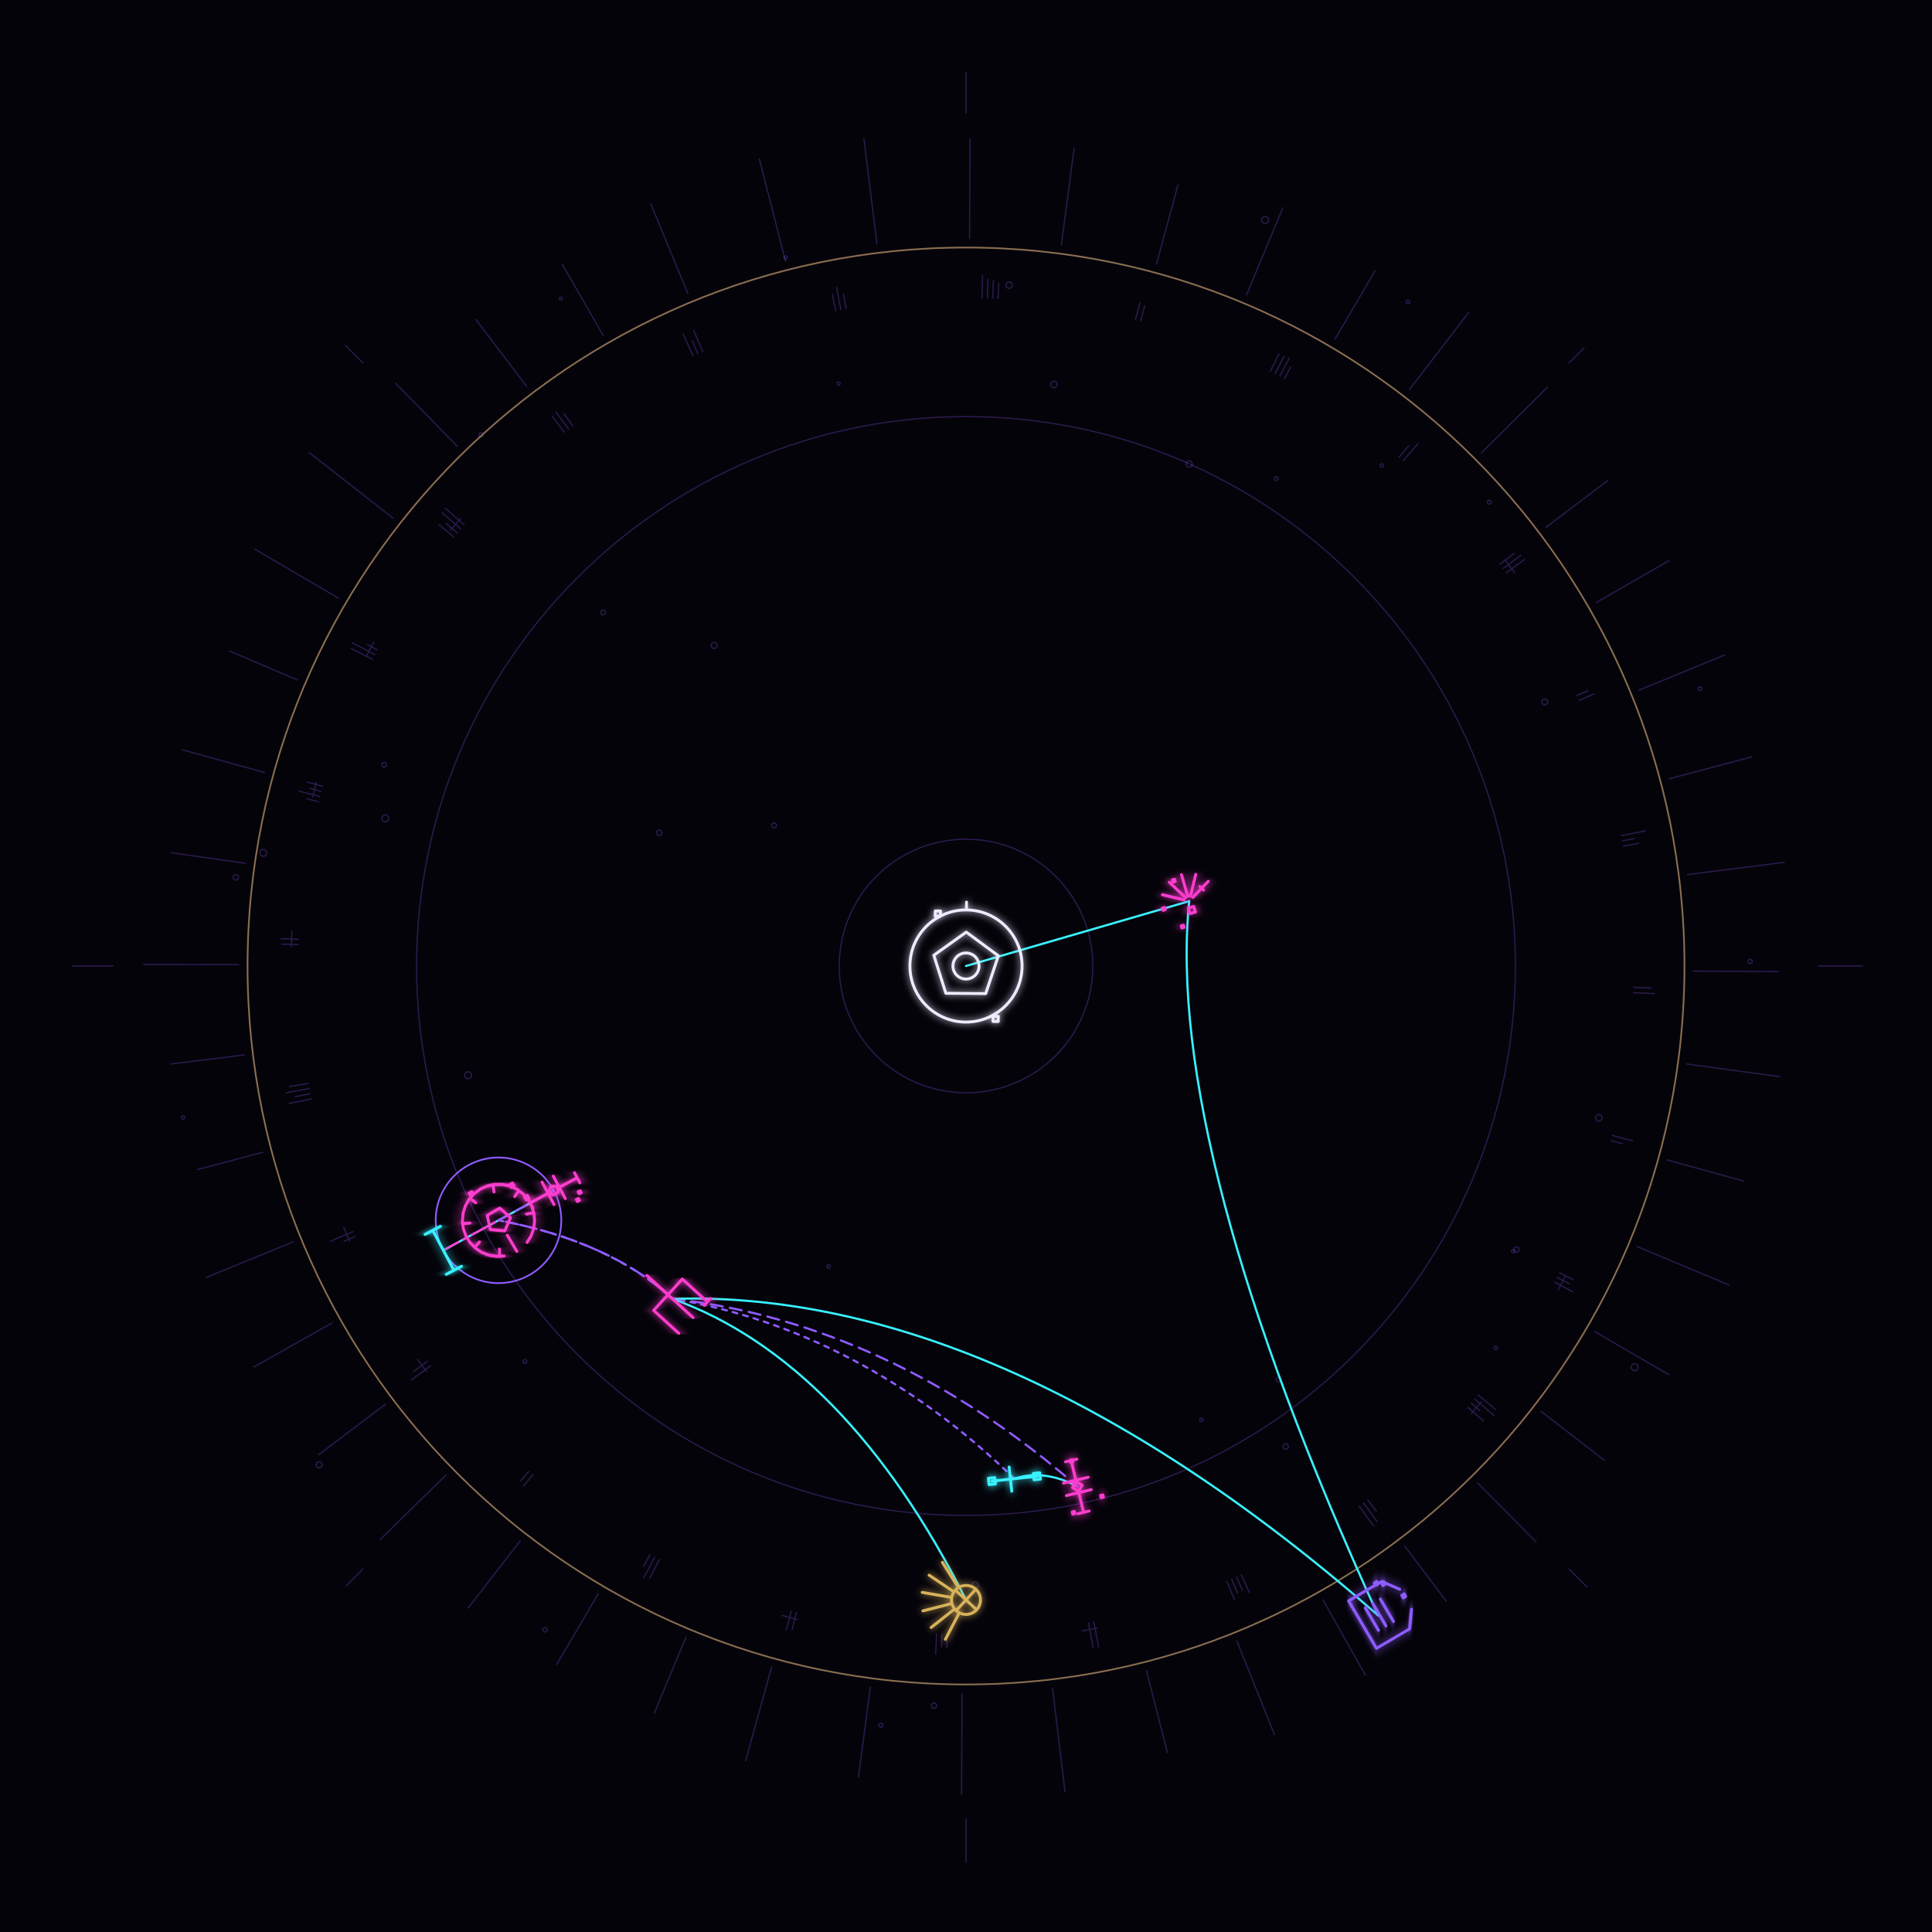
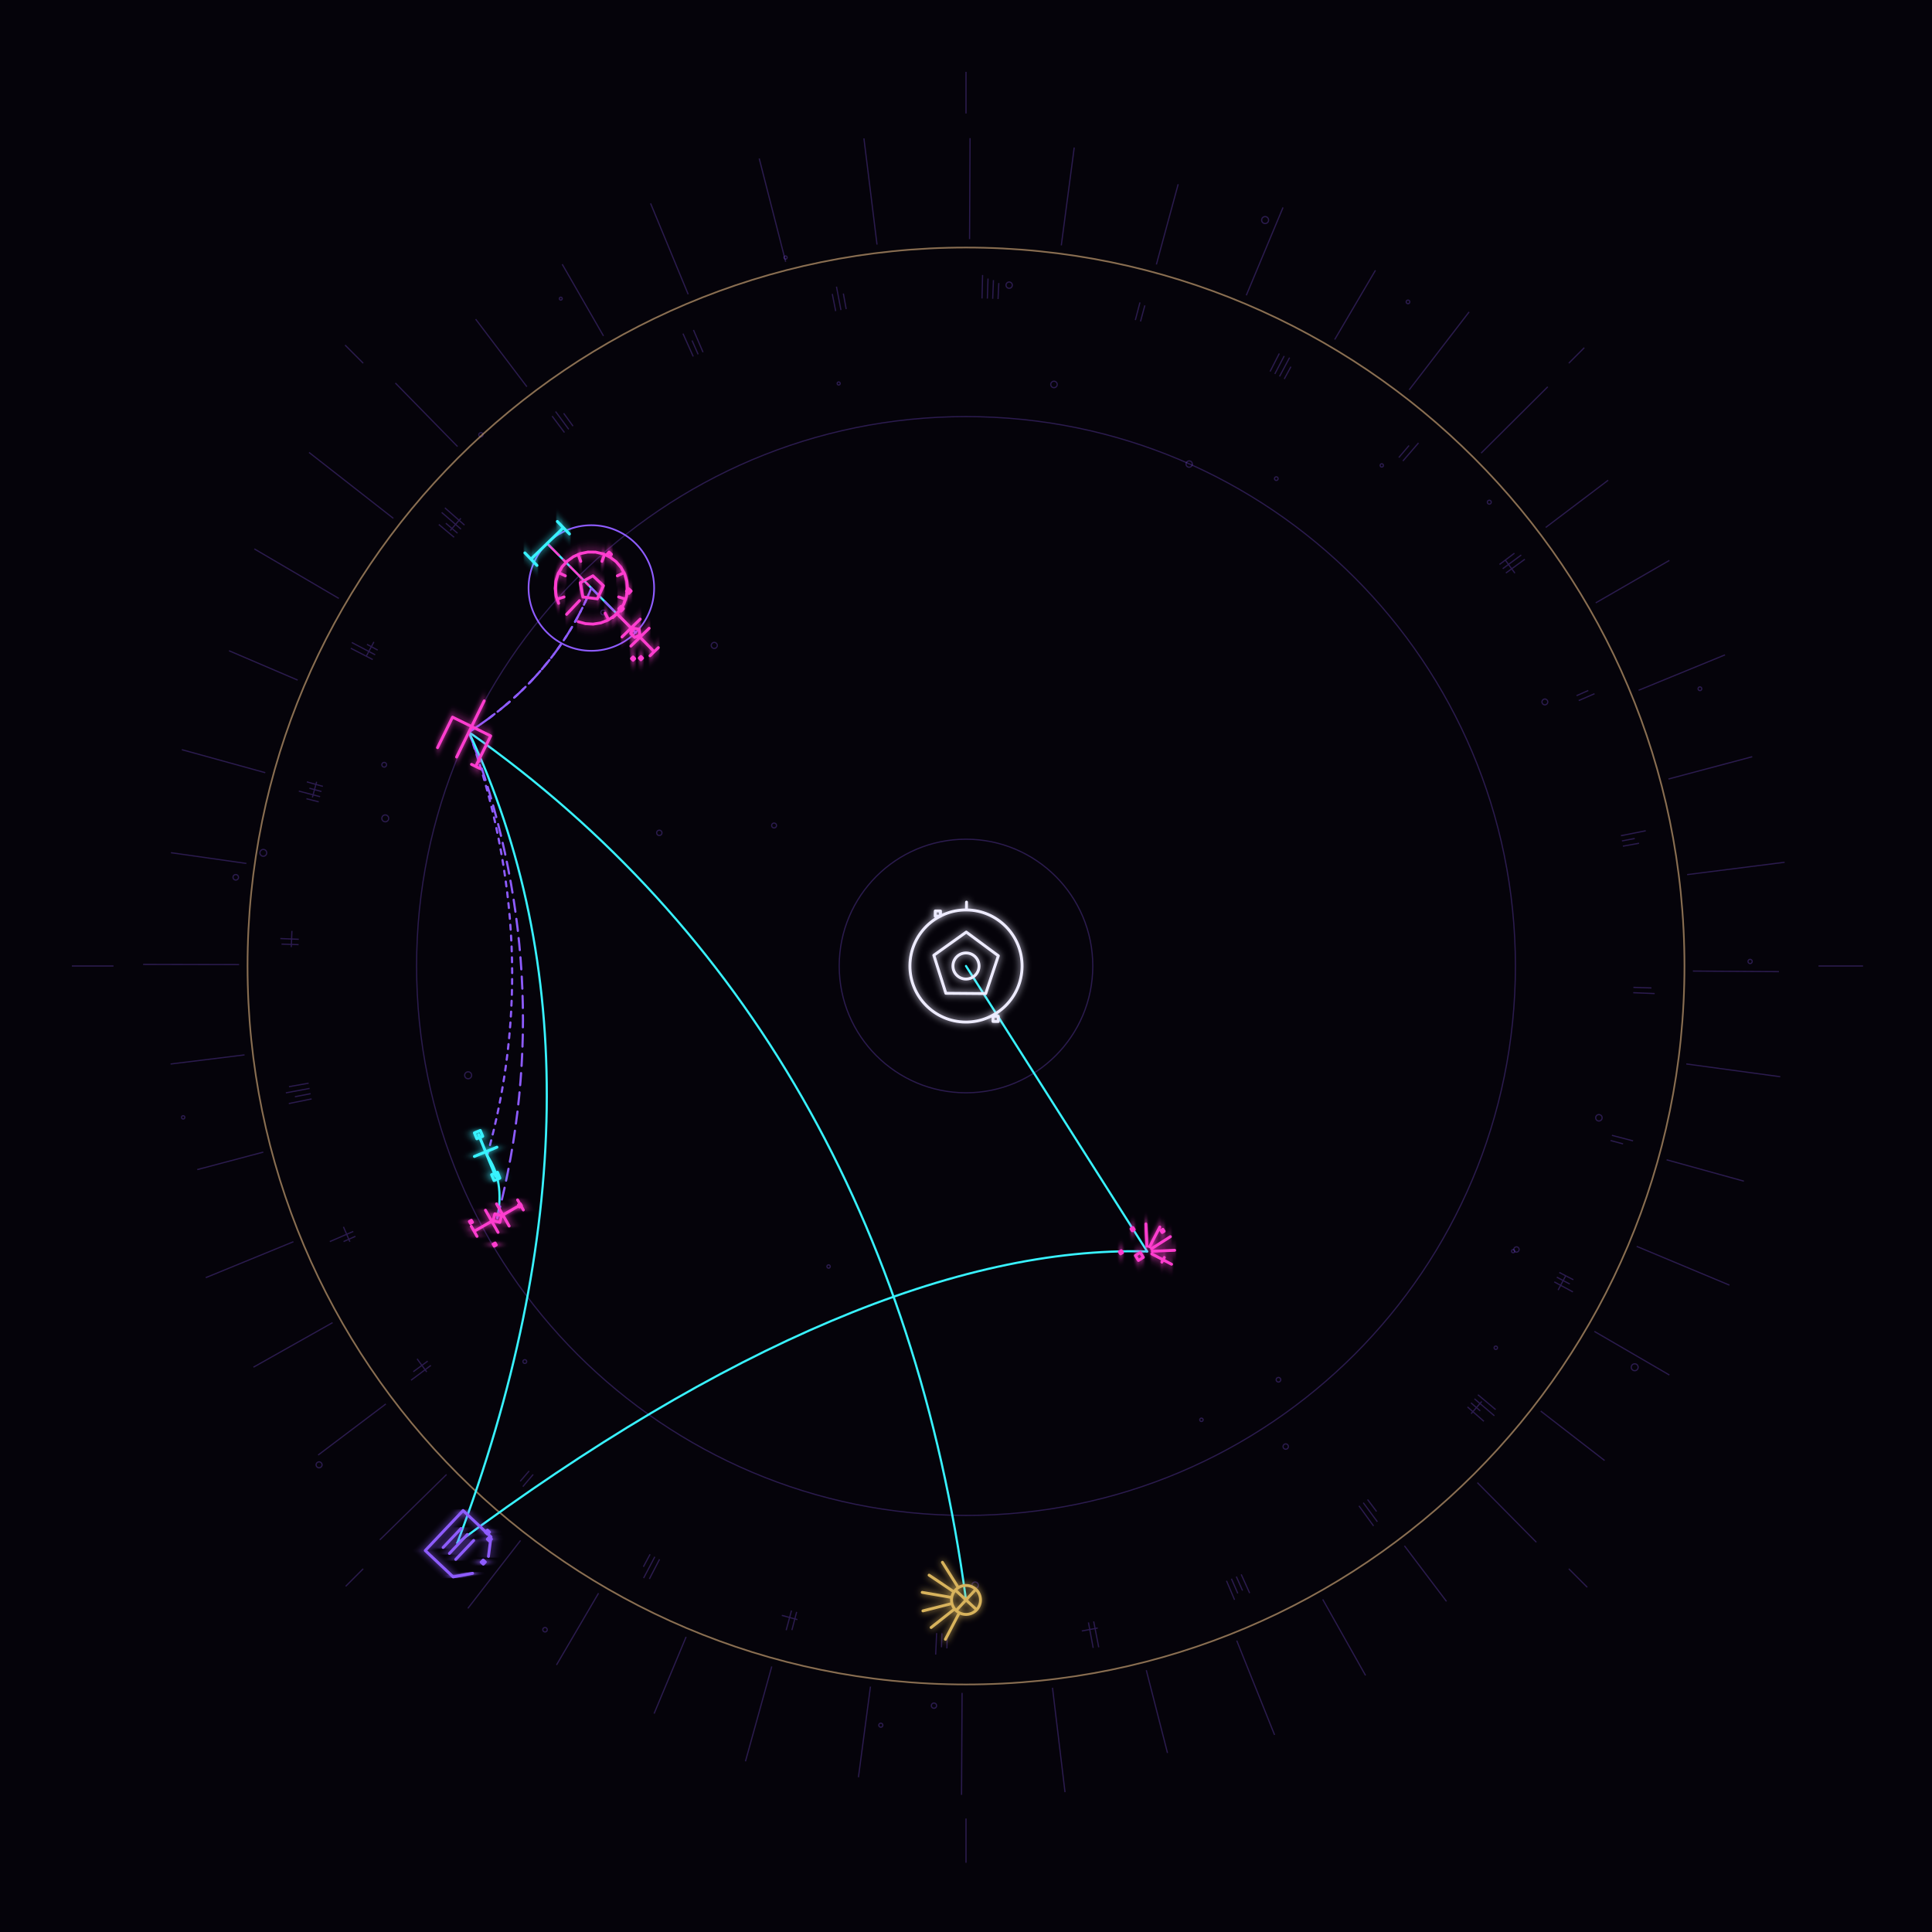
<svg xmlns="http://www.w3.org/2000/svg" viewBox="0 0 1600 1600" role="img">
  <defs>
    <filter id="sigil-glow" x="-30%" y="-30%" width="160%" height="160%">
      <feGaussianBlur stdDeviation="3" result="b" />
      <feMerge>
        <feMergeNode in="b" />
        <feMergeNode in="SourceGraphic" />
      </feMerge>
    </filter>
  </defs>
  <style>.sigil-node{fill:none;stroke-width:2.4;stroke-linecap:round;stroke-linejoin:round}.sigil-edge{fill:none;stroke-width:1.8;stroke-linecap:round}.sigil-region{fill:none;stroke-width:1.4}.sigil-boundary{fill:none;stroke:#D8B35C;stroke-width:1.4;stroke-opacity:0.55}.sigil-ornament{fill:none;stroke:#8E5CFF;stroke-opacity:0.28;stroke-width:1}.sigil-text{fill:#EDEBFF;font-family:ui-monospace,SFMono-Regular,Menlo,Consolas,monospace;font-size:15px;text-anchor:middle;dominant-baseline:middle}</style>
  <rect x="0" y="0" width="1600" height="1600" fill="#05030A" />
  <g class="sigil-layer sigil-layer-guide-geometry">
    <circle cx="800" cy="800" r="105" id="ornament-guide-0" class="sigil-ornament" stroke="#8E5CFF" />
    <circle cx="800" cy="800" r="455" id="ornament-guide-1" class="sigil-ornament" stroke="#8E5CFF" />
    <circle cx="800" cy="800" r="595" id="ornament-guide-2" class="sigil-ornament" stroke="#8E5CFF" />
    <path d="M800 94L800 59.481" id="ornament-cardinal-0" class="sigil-ornament" stroke="#8E5CFF" />
    <path d="M1299.217 300.783L1312.026 287.974" id="ornament-cardinal-1" class="sigil-ornament" stroke="#8E5CFF" />
    <path d="M1506 800L1542.906 800" id="ornament-cardinal-2" class="sigil-ornament" stroke="#8E5CFF" />
    <path d="M1299.217 1299.217L1314.492 1314.492" id="ornament-cardinal-3" class="sigil-ornament" stroke="#8E5CFF" />
    <path d="M800 1506L800 1542.657" id="ornament-cardinal-4" class="sigil-ornament" stroke="#8E5CFF" />
    <path d="M300.783 1299.217L286.287 1313.713" id="ornament-cardinal-5" class="sigil-ornament" stroke="#8E5CFF" />
    <path d="M94 800L59.509 800" id="ornament-cardinal-6" class="sigil-ornament" stroke="#8E5CFF" />
    <path d="M300.783 300.783L285.793 285.793" id="ornament-cardinal-7" class="sigil-ornament" stroke="#8E5CFF" />
  </g>
  <g class="sigil-layer sigil-layer-ornament-back">
    <path d="M1401.985 804.182L1473.239 804.677" id="ornament-filament-0" class="sigil-ornament" stroke="#8E5CFF" />
    <path d="M1396.51 881.119L1474.331 891.702" id="ornament-filament-1" class="sigil-ornament" stroke="#8E5CFF" />
    <path d="M1380.213 960.49L1444.226 978.197" id="ornament-filament-2" class="sigil-ornament" stroke="#8E5CFF" />
    <path d="M1355.426 1032.177L1432.22 1064.278" id="ornament-filament-3" class="sigil-ornament" stroke="#8E5CFF" />
    <path d="M1320.409 1102.62L1382.467 1138.707" id="ornament-filament-4" class="sigil-ornament" stroke="#8E5CFF" />
    <path d="M1275.97 1168.587L1328.844 1209.532" id="ornament-filament-5" class="sigil-ornament" stroke="#8E5CFF" />
    <path d="M1223.492 1227.853L1272.341 1277.205" id="ornament-filament-6" class="sigil-ornament" stroke="#8E5CFF" />
    <path d="M1163.099 1280.17L1197.897 1326.188" id="ornament-filament-7" class="sigil-ornament" stroke="#8E5CFF" />
    <path d="M1095.412 1324.534L1130.88 1387.512" id="ornament-filament-8" class="sigil-ornament" stroke="#8E5CFF" />
    <path d="M1024.21 1358.69L1055.545 1436.772" id="ornament-filament-9" class="sigil-ornament" stroke="#8E5CFF" />
    <path d="M949.32 1383.187L966.871 1451.734" id="ornament-filament-10" class="sigil-ornament" stroke="#8E5CFF" />
    <path d="M871.632 1397.723L881.993 1484.181" id="ornament-filament-11" class="sigil-ornament" stroke="#8E5CFF" />
    <path d="M796.757 1401.991L796.302 1486.438" id="ornament-filament-12" class="sigil-ornament" stroke="#8E5CFF" />
    <path d="M720.875 1396.777L710.923 1471.841" id="ornament-filament-13" class="sigil-ornament" stroke="#8E5CFF" />
    <path d="M639.143 1380.111L617.366 1458.648" id="ornament-filament-14" class="sigil-ornament" stroke="#8E5CFF" />
    <path d="M568.209 1355.587L541.703 1419.121" id="ornament-filament-15" class="sigil-ornament" stroke="#8E5CFF" />
    <path d="M495.686 1319.42L460.884 1378.822" id="ornament-filament-16" class="sigil-ornament" stroke="#8E5CFF" />
    <path d="M431.093 1275.722L387.451 1332" id="ornament-filament-17" class="sigil-ornament" stroke="#8E5CFF" />
    <path d="M369.822 1221.13L314.522 1275.267" id="ornament-filament-18" class="sigil-ornament" stroke="#8E5CFF" />
    <path d="M319.529 1162.701L263.48 1205.011" id="ornament-filament-19" class="sigil-ornament" stroke="#8E5CFF" />
    <path d="M275.432 1095.351L209.896 1132.249" id="ornament-filament-20" class="sigil-ornament" stroke="#8E5CFF" />
    <path d="M242.988 1028.346L170.369 1058.116" id="ornament-filament-21" class="sigil-ornament" stroke="#8E5CFF" />
    <path d="M218.064 954.125L163.356 968.614" id="ornament-filament-22" class="sigil-ornament" stroke="#8E5CFF" />
    <path d="M202.518 873.619L141.279 881.164" id="ornament-filament-23" class="sigil-ornament" stroke="#8E5CFF" />
    <path d="M198.001 798.82L118.514 798.664" id="ornament-filament-24" class="sigil-ornament" stroke="#8E5CFF" />
    <path d="M204.021 715.069L141.562 706.169" id="ornament-filament-25" class="sigil-ornament" stroke="#8E5CFF" />
    <path d="M219.678 639.904L150.631 620.856" id="ornament-filament-26" class="sigil-ornament" stroke="#8E5CFF" />
    <path d="M246.517 563.229L189.68 538.915" id="ornament-filament-27" class="sigil-ornament" stroke="#8E5CFF" />
    <path d="M280.628 495.604L210.645 454.588" id="ornament-filament-28" class="sigil-ornament" stroke="#8E5CFF" />
    <path d="M325.717 429.245L255.932 374.693" id="ornament-filament-29" class="sigil-ornament" stroke="#8E5CFF" />
    <path d="M378.902 369.791L327.429 317.205" id="ornament-filament-30" class="sigil-ornament" stroke="#8E5CFF" />
    <path d="M436.33 320.262L393.914 264.309" id="ornament-filament-31" class="sigil-ornament" stroke="#8E5CFF" />
    <path d="M499.775 278.206L465.599 218.807" id="ornament-filament-32" class="sigil-ornament" stroke="#8E5CFF" />
    <path d="M569.916 243.704L538.794 168.459" id="ornament-filament-33" class="sigil-ornament" stroke="#8E5CFF" />
    <path d="M650.657 216.819L628.741 131.236" id="ornament-filament-34" class="sigil-ornament" stroke="#8E5CFF" />
    <path d="M726.307 202.528L715.461 114.595" id="ornament-filament-35" class="sigil-ornament" stroke="#8E5CFF" />
    <path d="M802.949 198.007L803.359 114.381" id="ornament-filament-36" class="sigil-ornament" stroke="#8E5CFF" />
    <path d="M878.918 203.195L889.632 122.17" id="ornament-filament-37" class="sigil-ornament" stroke="#8E5CFF" />
    <path d="M957.676 219.016L975.709 152.569" id="ornament-filament-38" class="sigil-ornament" stroke="#8E5CFF" />
    <path d="M1032.141 244.559L1062.547 171.805" id="ornament-filament-39" class="sigil-ornament" stroke="#8E5CFF" />
    <path d="M1105.347 281.187L1139.082 223.867" id="ornament-filament-40" class="sigil-ornament" stroke="#8E5CFF" />
    <path d="M1167.04 322.836L1216.658 258.331" id="ornament-filament-41" class="sigil-ornament" stroke="#8E5CFF" />
    <path d="M1226.617 375.263L1281.805 320.318" id="ornament-filament-42" class="sigil-ornament" stroke="#8E5CFF" />
    <path d="M1280.102 436.812L1331.792 397.709" id="ornament-filament-43" class="sigil-ornament" stroke="#8E5CFF" />
    <path d="M1321.507 499.277L1382.496 464.108" id="ornament-filament-44" class="sigil-ornament" stroke="#8E5CFF" />
    <path d="M1357.017 571.667L1428.584 542.33" id="ornament-filament-45" class="sigil-ornament" stroke="#8E5CFF" />
    <path d="M1381.743 645.147L1451.121 626.679" id="ornament-filament-46" class="sigil-ornament" stroke="#8E5CFF" />
    <path d="M1397.224 724.318L1477.937 714.09" id="ornament-filament-47" class="sigil-ornament" stroke="#8E5CFF" />
    <path d="M1352.717 817.693L1367.662 818.171M1352.558 822.114L1370.324 822.825" id="ornament-rune-0" class="sigil-ornament" stroke="#8E5CFF" />
    <path d="M1334.922 940.24L1352.431 944.831M1333.783 944.515L1344.158 947.324" id="ornament-rune-1" class="sigil-ornament" stroke="#8E5CFF" />
    <path d="M1291.323 1053.792L1302.977 1059.812M1289.277 1057.715L1300.048 1063.388M1287.2 1061.621L1302.625 1069.904M1296.654 1056.546L1290.354 1068.391" id="ornament-rune-2" class="sigil-ornament" stroke="#8E5CFF" />
    <path d="M1223.954 1155.066L1238.626 1167.354M1221.1 1158.446L1237.571 1172.466M1218.219 1161.804L1225.89 1168.44M1215.311 1165.138L1228.859 1177.049M1227.115 1160.63L1218.338 1170.776" id="ornament-rune-3" class="sigil-ornament" stroke="#8E5CFF" />
    <path d="M1132.55 1241.836L1140.02 1251.761M1129.005 1244.482L1140.693 1260.273M1125.439 1247.1L1137.527 1263.707" id="ornament-rune-4" class="sigil-ornament" stroke="#8E5CFF" />
    <path d="M1027.912 1303.85L1034.905 1319.31M1023.874 1305.657L1029.004 1317.245M1019.822 1307.432L1025.089 1319.591M1015.755 1309.175L1022.426 1324.917" id="ornament-rune-5" class="sigil-ornament" stroke="#8E5CFF" />
    <path d="M905.742 1342.796L909.913 1364.211M901.396 1343.625L905.328 1364.703M909.083 1348.254L895.895 1350.713" id="ornament-rune-6" class="sigil-ornament" stroke="#8E5CFF" />
    <path d="M784.518 1352.783L784.172 1365.127M780.096 1352.642L779.68 1364.198M775.676 1352.465L774.892 1370.268" id="ornament-rune-7" class="sigil-ornament" stroke="#8E5CFF" />
    <path d="M659.76 1334.922L655.815 1349.969M655.485 1333.783L651.077 1350.063M660.402 1341.289L647.452 1337.783" id="ornament-rune-8" class="sigil-ornament" stroke="#8E5CFF" />
    <path d="M546.208 1291.323L537.791 1307.618M542.285 1289.277L533.003 1306.9M538.379 1287.2L532.811 1297.568" id="ornament-rune-9" class="sigil-ornament" stroke="#8E5CFF" />
    <path d="M441.554 1221.1L432.983 1231.169M438.196 1218.219L430.818 1226.747" id="ornament-rune-10" class="sigil-ornament" stroke="#8E5CFF" />
    <path d="M356.837 1130.78L340.385 1143.061M354.205 1127.225L342.274 1135.983M353.37 1136.159L345.432 1125.344" id="ornament-rune-11" class="sigil-ornament" stroke="#8E5CFF" />
    <path d="M294.343 1023.874L284.52 1028.223M292.568 1019.822L273.132 1028.241M289.766 1028.346L284.433 1016.036" id="ornament-rune-12" class="sigil-ornament" stroke="#8E5CFF" />
    <path d="M258.067 910.081L239.179 913.917M257.204 905.742L244.231 908.269M256.375 901.396L236.727 905.061M255.582 897.044L239.333 899.94" id="ornament-rune-13" class="sigil-ornament" stroke="#8E5CFF" />
    <path d="M247.283 782.307L233.147 781.855M247.442 777.886L232.163 777.274M241.219 784.35L241.756 770.945" id="ornament-rune-14" class="sigil-ornament" stroke="#8E5CFF" />
    <path d="M263.973 664.043L253.761 661.453M265.078 659.76L247.471 655.144M266.217 655.485L256.228 652.78M267.39 651.219L254.107 647.509M258.711 660.402L262.217 647.452" id="ornament-rune-15" class="sigil-ornament" stroke="#8E5CFF" />
    <path d="M308.677 546.208L290.566 536.852M310.723 542.285L291.341 532.076M312.8 538.379L303.907 533.604M303.346 543.454L309.646 531.609" id="ornament-rune-16" class="sigil-ornament" stroke="#8E5CFF" />
    <path d="M376.046 444.934L363.41 434.351M378.9 441.554L369.235 433.327M381.781 438.196L365.788 424.361M384.689 434.862L368.457 420.592M372.885 439.37L381.662 429.224" id="ornament-rune-17" class="sigil-ornament" stroke="#8E5CFF" />
    <path d="M467.45 358.164L457.216 344.567M470.995 355.518L460.107 340.809M474.561 352.9L466.818 342.262" id="ornament-rune-18" class="sigil-ornament" stroke="#8E5CFF" />
    <path d="M574.105 295.242L565.617 276.276M578.15 293.451L573.123 281.972M582.21 291.693L574.312 273.259" id="ornament-rune-19" class="sigil-ornament" stroke="#8E5CFF" />
    <path d="M692.088 257.631L689.259 243.413M696.43 256.785L692.734 237.4M700.779 255.974L698.429 243.087" id="ornament-rune-20" class="sigil-ornament" stroke="#8E5CFF" />
    <path d="M813.271 247.159L813.736 227.767M817.693 247.283L818.224 230.704M822.114 247.442L822.733 231.972M826.534 247.637L827.169 234.418" id="ornament-rune-21" class="sigil-ornament" stroke="#8E5CFF" />
    <path d="M940.24 265.078L944.069 250.474M944.515 266.217L948.116 252.917" id="ornament-rune-22" class="sigil-ornament" stroke="#8E5CFF" />
    <path d="M1051.825 307.666L1059.452 292.754M1055.756 309.696L1063.523 294.805M1059.67 311.758L1067.959 296.172M1063.567 313.851L1069.081 303.681" id="ornament-rune-23" class="sigil-ornament" stroke="#8E5CFF" />
    <path d="M1158.446 378.9L1166.9 368.968M1161.804 381.781L1174.737 366.831" id="ornament-rune-24" class="sigil-ornament" stroke="#8E5CFF" />
    <path d="M1241.836 467.45L1254.188 458.153M1244.482 470.995L1259.819 459.643M1247.1 474.561L1262.814 463.123M1246.63 463.841L1254.568 474.656" id="ornament-rune-25" class="sigil-ornament" stroke="#8E5CFF" />
    <path d="M1305.657 576.126L1315.366 571.828M1307.432 580.178L1320.519 574.509" id="ornament-rune-26" class="sigil-ornament" stroke="#8E5CFF" />
    <path d="M1342.369 692.088L1362.94 687.995M1343.215 696.43L1353.822 694.408M1344.026 700.779L1357.398 698.341" id="ornament-rune-27" class="sigil-ornament" stroke="#8E5CFF" />
    <circle cx="499.557" cy="507.254" r="2.017" id="ornament-dot-87" class="sigil-ornament" stroke="#8E5CFF" />
    <circle cx="1047.714" cy="182.248" r="2.88" id="ornament-dot-88" class="sigil-ornament" stroke="#8E5CFF" />
    <circle cx="1407.799" cy="570.398" r="1.545" id="ornament-dot-89" class="sigil-ornament" stroke="#8E5CFF" />
    <circle cx="218.054" cy="706.291" r="2.83" id="ornament-dot-90" class="sigil-ornament" stroke="#8E5CFF" />
    <circle cx="451.355" cy="1349.661" r="1.862" id="ornament-dot-91" class="sigil-ornament" stroke="#8E5CFF" />
    <circle cx="195.243" cy="726.547" r="2.298" id="ornament-dot-92" class="sigil-ornament" stroke="#8E5CFF" />
    <circle cx="546.012" cy="689.719" r="2.214" id="ornament-dot-93" class="sigil-ornament" stroke="#8E5CFF" />
    <circle cx="807.572" cy="1312.798" r="2.658" id="ornament-dot-94" class="sigil-ornament" stroke="#8E5CFF" />
    <circle cx="1056.979" cy="396.379" r="1.519" id="ornament-dot-95" class="sigil-ornament" stroke="#8E5CFF" />
    <circle cx="1353.792" cy="1132.296" r="2.861" id="ornament-dot-96" class="sigil-ornament" stroke="#8E5CFF" />
    <circle cx="650.553" cy="213.273" r="1.336" id="ornament-dot-97" class="sigil-ornament" stroke="#8E5CFF" />
    <circle cx="1233.375" cy="415.884" r="1.632" id="ornament-dot-98" class="sigil-ornament" stroke="#8E5CFF" />
    <circle cx="694.575" cy="317.581" r="1.272" id="ornament-dot-99" class="sigil-ornament" stroke="#8E5CFF" />
    <circle cx="1238.756" cy="1116.163" r="1.408" id="ornament-dot-100" class="sigil-ornament" stroke="#8E5CFF" />
    <circle cx="398.281" cy="360.069" r="1.795" id="ornament-dot-101" class="sigil-ornament" stroke="#8E5CFF" />
    <circle cx="591.524" cy="534.501" r="2.516" id="ornament-dot-102" class="sigil-ornament" stroke="#8E5CFF" />
    <circle cx="319.066" cy="677.73" r="2.845" id="ornament-dot-103" class="sigil-ornament" stroke="#8E5CFF" />
    <circle cx="1058.77" cy="1142.642" r="1.923" id="ornament-dot-104" class="sigil-ornament" stroke="#8E5CFF" />
    <circle cx="1255.882" cy="1034.767" r="2.208" id="ornament-dot-105" class="sigil-ornament" stroke="#8E5CFF" />
    <circle cx="1253.113" cy="1036.153" r="1.339" id="ornament-dot-106" class="sigil-ornament" stroke="#8E5CFF" />
    <circle cx="729.456" cy="1428.733" r="1.688" id="ornament-dot-107" class="sigil-ornament" stroke="#8E5CFF" />
    <circle cx="1279.39" cy="581.309" r="2.418" id="ornament-dot-108" class="sigil-ornament" stroke="#8E5CFF" />
    <circle cx="434.622" cy="1127.58" r="1.573" id="ornament-dot-109" class="sigil-ornament" stroke="#8E5CFF" />
    <circle cx="151.702" cy="925.361" r="1.375" id="ornament-dot-110" class="sigil-ornament" stroke="#8E5CFF" />
    <circle cx="1166.042" cy="250.016" r="1.509" id="ornament-dot-111" class="sigil-ornament" stroke="#8E5CFF" />
    <circle cx="264.247" cy="1213.105" r="2.471" id="ornament-dot-112" class="sigil-ornament" stroke="#8E5CFF" />
    <circle cx="387.705" cy="890.508" r="2.891" id="ornament-dot-113" class="sigil-ornament" stroke="#8E5CFF" />
    <circle cx="1064.777" cy="1197.982" r="2.237" id="ornament-dot-114" class="sigil-ornament" stroke="#8E5CFF" />
    <circle cx="1449.358" cy="796.239" r="1.754" id="ornament-dot-115" class="sigil-ornament" stroke="#8E5CFF" />
    <circle cx="835.749" cy="236.15" r="2.607" id="ornament-dot-116" class="sigil-ornament" stroke="#8E5CFF" />
    <circle cx="686.209" cy="1048.882" r="1.394" id="ornament-dot-117" class="sigil-ornament" stroke="#8E5CFF" />
    <circle cx="641.056" cy="683.637" r="2.04" id="ornament-dot-118" class="sigil-ornament" stroke="#8E5CFF" />
    <circle cx="773.473" cy="1412.548" r="2.191" id="ornament-dot-119" class="sigil-ornament" stroke="#8E5CFF" />
    <circle cx="318.174" cy="633.335" r="1.969" id="ornament-dot-120" class="sigil-ornament" stroke="#8E5CFF" />
    <circle cx="1144.324" cy="385.436" r="1.375" id="ornament-dot-121" class="sigil-ornament" stroke="#8E5CFF" />
    <circle cx="464.418" cy="247.323" r="1.209" id="ornament-dot-122" class="sigil-ornament" stroke="#8E5CFF" />
    <circle cx="984.835" cy="384.313" r="2.617" id="ornament-dot-123" class="sigil-ornament" stroke="#8E5CFF" />
    <circle cx="994.976" cy="1175.836" r="1.407" id="ornament-dot-124" class="sigil-ornament" stroke="#8E5CFF" />
    <circle cx="872.858" cy="318.388" r="2.683" id="ornament-dot-125" class="sigil-ornament" stroke="#8E5CFF" />
    <circle cx="1324.145" cy="925.71" r="2.666" id="ornament-dot-126" class="sigil-ornament" stroke="#8E5CFF" />
  </g>
  <g class="sigil-layer sigil-layer-semantic-regions">
    <circle cx="800" cy="800" r="595" id="boundary-host" class="sigil-boundary sigil-invocation-boundary" />
-     <circle cx="412.84" cy="1010.617" r="52" id="region-s2-ring" class="sigil-region sigil-region-orbit" stroke="#8E5CFF" />
+     <circle cx="489.731" cy="486.973" r="52" id="region-s2-ring" class="sigil-region sigil-region-orbit" stroke="#8E5CFF" />
  </g>
  <g class="sigil-layer sigil-layer-semantic-edges">
-     <path d="M800 800C834.161 790.075 897.013 771.815 984.857 746.294" id="edge-e0_n0.0-_n1.0" class="sigil-edge sigil-edge-flow" stroke="#38F2FF" />
-     <path d="M984.857 746.294C971.109 881.346 1024.307 1082.471 1141.322 1337.837" id="edge-e1_n1.0-_n2.0" class="sigil-edge sigil-edge-flow" stroke="#38F2FF" />
-     <path d="M892.207 1230.987C873.838 1221.341 856.112 1219.167 840.073 1224.595" id="edge-e2_n4.0-_n5.0" class="sigil-edge sigil-edge-flow" stroke="#38F2FF" />
-     <path d="M556.968 1075.666C675.741 1088.765 789.722 1141.574 892.207 1230.987" id="edge-e3_n3.1-_n4.0" class="sigil-edge sigil-edge-enter" stroke="#8E5CFF" stroke-dasharray="10 6" />
-     <path d="M840.073 1224.595C756.052 1143.003 659.796 1092.367 556.968 1075.666" id="edge-e4_n5.0-_n3.1" class="sigil-edge sigil-edge-join" stroke="#8E5CFF" stroke-dasharray="4 5" />
-     <path d="M458.519 985.768C441.636 994.952 410.575 1011.85 367.162 1035.467" id="edge-e5_n7.0-_n8.0" class="sigil-edge sigil-edge-flow" stroke="#38F2FF" />
-     <path d="M412.84 1010.617C432.738 999.793 448.268 991.344 458.519 985.768" id="edge-e6_n6.1-_n7.0" class="sigil-edge sigil-edge-enter" stroke="#8E5CFF" stroke-dasharray="10 6" />
-     <path d="M367.162 1035.467C371.986 1032.843 387.516 1024.394 412.84 1010.617" id="edge-e7_n8.0-_n6.1" class="sigil-edge sigil-edge-feedback" stroke="#FF3CCF" stroke-dasharray="14 5 3 5" />
-     <path d="M556.968 1075.666C522.626 1043.999 473.622 1021.882 412.84 1010.617" id="edge-e8_n3.2-_n6.0" class="sigil-edge sigil-edge-enter" stroke="#8E5CFF" stroke-dasharray="10 6" />
-     <path d="M412.84 1010.617C473.622 1021.882 522.626 1043.999 556.968 1075.666" id="edge-e9_n6.0-_n3.1" class="sigil-edge sigil-edge-join" stroke="#8E5CFF" stroke-dasharray="4 5" />
-     <path d="M1141.322 1337.837C937.33 1158.996 738.65 1069.857 556.968 1075.666" id="edge-e10_n2.0-_n3.0" class="sigil-edge sigil-edge-flow" stroke="#38F2FF" />
-     <path d="M556.968 1075.666C651.853 1109.569 734.484 1194.343 800 1325" id="edge-e11_n3.0-_n9.0" class="sigil-edge sigil-edge-flow" stroke="#38F2FF" />
+     <path d="M800 800C827.726 843.689 878.737 924.069 950.032 1036.412" id="edge-e0_n0.0-_n1.0" class="sigil-edge sigil-edge-flow" stroke="#38F2FF" />
+     <path d="M950.032 1036.412C793.476 1031.89 599.239 1113.969 378.744 1277.821" id="edge-e1_n1.0-_n2.0" class="sigil-edge sigil-edge-flow" stroke="#38F2FF" />
+     <path d="M411.85 1008.788C415.989 988.456 413.131 970.828 403.444 956.94" id="edge-e2_n4.0-_n5.0" class="sigil-edge sigil-edge-flow" stroke="#38F2FF" />
+     <path d="M388.304 606.27C438.645 738.3 446.651 875.156 411.85 1008.788" id="edge-e3_n3.1-_n4.0" class="sigil-edge sigil-edge-enter" stroke="#8E5CFF" stroke-dasharray="10 6" />
+     <path d="M403.444 956.94C435.475 842.904 430.327 723.677 388.304 606.27" id="edge-e4_n5.0-_n3.1" class="sigil-edge sigil-edge-join" stroke="#8E5CFF" stroke-dasharray="4 5" />
+     <path d="M526.338 523.905C512.808 510.255 487.916 485.141 453.125 450.041" id="edge-e5_n7.0-_n8.0" class="sigil-edge sigil-edge-flow" stroke="#38F2FF" />
+     <path d="M489.731 486.973C505.677 503.061 518.123 515.618 526.338 523.905" id="edge-e6_n6.1-_n7.0" class="sigil-edge sigil-edge-enter" stroke="#8E5CFF" stroke-dasharray="10 6" />
+     <path d="M453.125 450.041C456.99 453.941 469.437 466.498 489.731 486.973" id="edge-e7_n8.0-_n6.1" class="sigil-edge sigil-edge-feedback" stroke="#FF3CCF" stroke-dasharray="14 5 3 5" />
+     <path d="M388.304 606.27C435.309 576.402 469.794 535.841 489.731 486.973" id="edge-e8_n3.2-_n6.0" class="sigil-edge sigil-edge-enter" stroke="#8E5CFF" stroke-dasharray="10 6" />
+     <path d="M489.731 486.973C469.794 535.841 435.309 576.402 388.304 606.27" id="edge-e9_n6.0-_n3.1" class="sigil-edge sigil-edge-join" stroke="#8E5CFF" stroke-dasharray="4 5" />
+     <path d="M378.744 1277.821C474.197 1024.729 477.447 796.402 388.304 606.27" id="edge-e10_n2.0-_n3.0" class="sigil-edge sigil-edge-flow" stroke="#38F2FF" />
+     <path d="M388.304 606.27C617.864 768.055 757.841 1012.423 800 1325" id="edge-e11_n3.0-_n9.0" class="sigil-edge sigil-edge-flow" stroke="#38F2FF" />
  </g>
  <g class="sigil-layer sigil-layer-semantic-nodes">
    <path d="M846.44 800C846.44 825.648 825.648 846.44 800 846.44C774.352 846.44 753.56 825.648 753.56 800C753.56 774.352 774.352 753.56 800 753.56C825.648 753.56 846.44 774.352 846.44 800M800 771.92L826.706 791.323L816.505 822.717L783.495 822.717L773.294 791.323ZM810.8 800C810.8 805.965 805.965 810.8 800 810.8C794.035 810.8 789.2 805.965 789.2 800C789.2 794.035 794.035 789.2 800 789.2C805.965 789.2 810.8 794.035 810.8 800M800 753.56L800 747.08M774.184 754.636L778.504 754.636L778.504 758.956L774.184 758.956ZM822.743 841.416L827.063 841.416L827.063 845.736L822.743 845.736Z" id="node-n0" class="sigil-node sigil-node-source" stroke="#EDEBFF" filter="url(#sigil-glow)" transform="rotate(0.464 800 800)" />
-     <path d="M981.109 744.145L965.079 734.95M982.691 742.556L973.429 726.565M984.857 741.974L984.857 723.494M987.022 742.556L996.284 726.565M988.604 744.145L1004.634 734.95M996.689 737.017L998.839 740.764M982.457 751.574L987.257 751.574L987.257 756.374L982.457 756.374ZM976.395 725.446L978.315 725.446L978.315 727.366L976.395 727.366ZM961.864 745.569L963.784 745.569L963.784 747.489L961.864 747.489ZM972.778 764.019L974.698 764.019L974.698 765.939L972.778 765.939Z" id="node-n1" class="sigil-node sigil-node-scatter" stroke="#FF3CCF" filter="url(#sigil-glow)" transform="rotate(-16.328 984.857 746.294)" />
-     <path d="M1118.522 1352.837L1118.522 1321.037L1131.722 1311.437M1164.122 1352.837L1164.122 1321.037L1150.922 1311.437M1118.522 1352.837L1164.122 1352.837M1130.522 1329.437L1152.122 1329.437M1130.522 1336.637L1152.122 1336.637M1130.522 1343.837L1152.122 1343.837M1136.887 1310.155L1139.287 1310.155L1139.287 1312.555L1136.887 1312.555ZM1116.475 1324.609L1118.875 1324.609L1118.875 1327.009L1116.475 1327.009ZM1119.576 1319.521L1121.976 1319.521L1121.976 1321.921L1119.576 1321.921Z" id="node-n2" class="sigil-node sigil-node-effect" stroke="#8E5CFF" filter="url(#sigil-glow)" transform="rotate(59.571 1141.322 1337.837)" />
-     <path d="M556.968 1104.466L556.968 1080.786M539.368 1080.786L539.368 1052.626M556.968 1080.786L539.368 1080.786M535.528 1052.626L543.208 1052.626M556.968 1080.786L556.968 1052.626M574.568 1080.786L574.568 1052.626M556.968 1080.786L574.568 1080.786" id="node-n3" class="sigil-node sigil-node-fork" stroke="#FF3CCF" filter="url(#sigil-glow)" transform="rotate(132.371 556.968 1075.666)" />
-     <path d="M870.127 1230.987L886.927 1230.987M897.487 1230.987L914.287 1230.987M886.927 1220.427L886.927 1241.547M897.487 1220.427L897.487 1241.547M892.207 1235.067L888.127 1230.987L892.207 1226.907L896.287 1230.987ZM870.127 1226.187L870.127 1235.787M914.287 1226.187L914.287 1235.787M903.957 1212.05L905.877 1212.05L905.877 1213.97L903.957 1213.97ZM911.778 1238.123L913.698 1238.123L913.698 1240.043L911.778 1240.043ZM869.717 1229.913L871.637 1229.913L871.637 1231.833L869.717 1231.833Z" id="node-n4" class="sigil-node sigil-node-ward" stroke="#FF3CCF" filter="url(#sigil-glow)" transform="rotate(76.553 892.207 1230.987)" />
-     <path d="M840.073 1205.875L840.073 1243.315M837.433 1203.235L842.713 1203.235L842.713 1208.515L837.433 1208.515ZM837.433 1240.675L842.713 1240.675L842.713 1245.955L837.433 1245.955ZM829.993 1227.89L850.153 1227.89" id="node-n5" class="sigil-node sigil-node-stage" stroke="#38F2FF" filter="url(#sigil-glow)" transform="rotate(83.86 840.073 1224.595)" />
-     <path d="M423.938 982.832L429.547 985.796L434.405 989.877L438.293 994.889L441.037 1000.609L442.513 1006.779L442.655 1013.121L441.457 1019.351L438.972 1025.188L435.313 1030.37L430.643 1034.664L425.173 1037.877L419.148 1039.865L412.84 1040.537L406.532 1039.865L400.507 1037.877L395.037 1034.664L390.367 1030.37L386.708 1025.188L384.223 1019.351L383.025 1013.121L383.167 1006.779L384.644 1000.609L387.388 994.889L391.276 989.877L396.134 985.796L401.742 982.832M427.185 984.36L424.251 989.731M441.278 1001.318L435.461 1003.22M439.927 1023.326L434.387 1020.726M423.865 1038.432L421.61 1032.743M401.815 1038.432L404.07 1032.743M385.753 1023.326L391.294 1020.726M384.402 1001.318L390.219 1003.22M412.84 1000.417L422.541 1007.465L418.836 1018.869L406.845 1018.869L403.139 1007.465ZM412.84 980.697L412.84 996.337M387.128 1028.658L389.848 1028.658L389.848 1031.378L387.128 1031.378ZM381.784 1013.617L384.504 1013.617L384.504 1016.337L381.784 1016.337ZM419.835 1039.622L422.555 1039.622L422.555 1042.342L419.835 1042.342Z" id="node-n6" class="sigil-node sigil-node-orbit" stroke="#FF3CCF" filter="url(#sigil-glow)" transform="rotate(149.44 412.84 1010.617)" />
-     <path d="M436.439 985.768L453.239 985.768M463.799 985.768L480.599 985.768M453.239 975.208L453.239 996.328M463.799 975.208L463.799 996.328M458.519 989.848L454.638 987.029L456.12 982.467L460.917 982.467L462.399 987.029ZM436.439 980.968L436.439 990.568M480.599 980.968L480.599 990.568M443.588 968.311L445.508 968.311L445.508 970.231L443.588 970.231ZM439.331 973.239L441.251 973.239L441.251 975.159L439.331 975.159Z" id="node-n7" class="sigil-node sigil-node-ward" stroke="#FF3CCF" filter="url(#sigil-glow)" transform="rotate(151.917 458.519 985.768)" />
-     <path d="M367.162 1016.747L367.162 1054.187M359.962 1016.747L374.362 1016.747M359.962 1054.187L374.362 1054.187" id="node-n8" class="sigil-node sigil-node-stage" stroke="#38F2FF" filter="url(#sigil-glow)" transform="rotate(152.109 367.162 1035.467)" />
+     <path d="M946.284 1034.262L930.254 1025.067M947.866 1032.674L938.604 1016.682M950.032 1032.092L950.032 1013.612M952.197 1032.674L961.459 1016.682M953.779 1034.262L969.809 1025.067M961.864 1027.134L964.014 1030.882M947.632 1041.692L952.432 1041.692L952.432 1046.492L947.632 1046.492ZM941.57 1015.563L943.49 1015.563L943.49 1017.483L941.57 1017.483ZM927.039 1035.687L928.959 1035.687L928.959 1037.607L927.039 1037.607ZM937.953 1054.136L939.873 1054.136L939.873 1056.056L937.953 1056.056Z" id="node-n1" class="sigil-node sigil-node-scatter" stroke="#FF3CCF" filter="url(#sigil-glow)" transform="rotate(57.472 950.032 1036.412)" />
+     <path d="M355.944 1292.821L355.944 1261.021L369.144 1251.421M401.544 1292.821L401.544 1261.021L388.344 1251.421M355.944 1292.821L401.544 1292.821M367.944 1269.421L389.544 1269.421M367.944 1276.621L389.544 1276.621M367.944 1283.821L389.544 1283.821M374.31 1250.139L376.71 1250.139L376.71 1252.539L374.31 1252.539ZM353.898 1264.593L356.298 1264.593L356.298 1266.993L353.898 1266.993ZM356.999 1259.504L359.399 1259.504L359.399 1261.904L356.999 1261.904Z" id="node-n2" class="sigil-node sigil-node-effect" stroke="#8E5CFF" filter="url(#sigil-glow)" transform="rotate(133.371 378.744 1277.821)" />
+     <path d="M388.304 635.07L388.304 611.39M370.704 611.39L370.704 583.23M388.304 611.39L370.704 611.39M366.864 583.23L374.544 583.23M388.304 611.39L388.304 583.23M405.904 611.39L405.904 583.23M388.304 611.39L405.904 611.39" id="node-n3" class="sigil-node sigil-node-fork" stroke="#FF3CCF" filter="url(#sigil-glow)" transform="rotate(-153.829 388.304 606.27)" />
+     <path d="M389.77 1008.788L406.57 1008.788M417.13 1008.788L433.93 1008.788M406.57 998.228L406.57 1019.348M417.13 998.228L417.13 1019.348M411.85 1012.868L407.77 1008.788L411.85 1004.708L415.93 1008.788ZM389.77 1003.988L389.77 1013.588M433.93 1003.988L433.93 1013.588M423.6 989.851L425.52 989.851L425.52 991.771L423.6 991.771ZM431.421 1015.923L433.341 1015.923L433.341 1017.843L431.421 1017.843ZM389.36 1007.714L391.28 1007.714L391.28 1009.634L389.36 1009.634Z" id="node-n4" class="sigil-node sigil-node-ward" stroke="#FF3CCF" filter="url(#sigil-glow)" transform="rotate(150.353 411.85 1008.788)" />
+     <path d="M403.444 938.22L403.444 975.66M400.804 935.58L406.084 935.58L406.084 940.86L400.804 940.86ZM400.804 973.02L406.084 973.02L406.084 978.3L400.804 978.3ZM393.364 960.235L413.524 960.235" id="node-n5" class="sigil-node sigil-node-stage" stroke="#38F2FF" filter="url(#sigil-glow)" transform="rotate(157.66 403.444 956.94)" />
+     <path d="M500.829 459.188L506.438 462.152L511.296 466.232L515.184 471.245L517.928 476.965L519.404 483.135L519.546 489.477L518.348 495.707L515.864 501.544L512.204 506.726L507.534 511.02L502.064 514.233L496.039 516.221L489.731 516.893L483.423 516.221L477.398 514.233L471.928 511.02L467.258 506.726L463.599 501.544L461.114 495.707L459.916 489.477L460.059 483.135L461.535 476.965L464.279 471.245L468.167 466.232L473.025 462.152L478.633 459.188M504.076 460.716L501.142 466.087M518.169 477.674L512.352 479.576M516.818 499.682L511.278 497.082M500.756 514.788L498.501 509.099M478.706 514.788L480.962 509.099M462.644 499.682L468.185 497.082M461.293 477.674L467.11 479.576M489.731 476.773L499.432 483.821L495.727 495.225L483.736 495.225L480.03 483.821ZM489.731 457.053L489.731 472.693M464.019 505.014L466.739 505.014L466.739 507.734L464.019 507.734ZM458.675 489.973L461.395 489.973L461.395 492.693L458.675 492.693ZM496.726 515.978L499.446 515.978L499.446 518.698L496.726 518.698Z" id="node-n6" class="sigil-node sigil-node-orbit" stroke="#FF3CCF" filter="url(#sigil-glow)" transform="rotate(-136.76 489.731 486.973)" />
+     <path d="M504.258 523.905L521.058 523.905M531.618 523.905L548.418 523.905M521.058 513.345L521.058 534.465M531.618 513.345L531.618 534.465M526.338 527.985L522.457 525.166L523.94 520.604L528.736 520.604L530.218 525.166ZM504.258 519.105L504.258 528.705M548.418 519.105L548.418 528.705M511.407 506.448L513.327 506.448L513.327 508.368L511.407 508.368ZM507.15 511.376L509.07 511.376L509.07 513.296L507.15 513.296Z" id="node-n7" class="sigil-node sigil-node-ward" stroke="#FF3CCF" filter="url(#sigil-glow)" transform="rotate(-134.283 526.338 523.905)" />
+     <path d="M453.125 431.321L453.125 468.761M445.925 431.321L460.325 431.321M445.925 468.761L460.325 468.761" id="node-n8" class="sigil-node sigil-node-stage" stroke="#38F2FF" filter="url(#sigil-glow)" transform="rotate(-134.091 453.125 450.041)" />
    <path d="M831.921 1343.311L810.409 1330.971M821.681 1354.735L807.07 1334.696M807.671 1360.992L802.502 1336.736M792.329 1360.992L797.498 1336.736M778.319 1354.735L792.93 1334.696M768.079 1343.311L789.591 1330.971M812 1325C812 1331.627 806.627 1337 800 1337C793.373 1337 788 1331.627 788 1325C788 1318.373 793.373 1313 800 1313C806.627 1313 812 1318.373 812 1325M791.6 1316.6L808.4 1333.4M808.4 1316.6L791.6 1333.4" id="node-n9" class="sigil-node sigil-node-collect" stroke="#D8B35C" filter="url(#sigil-glow)" transform="rotate(87.772 800 1325)" />
  </g>
</svg>
